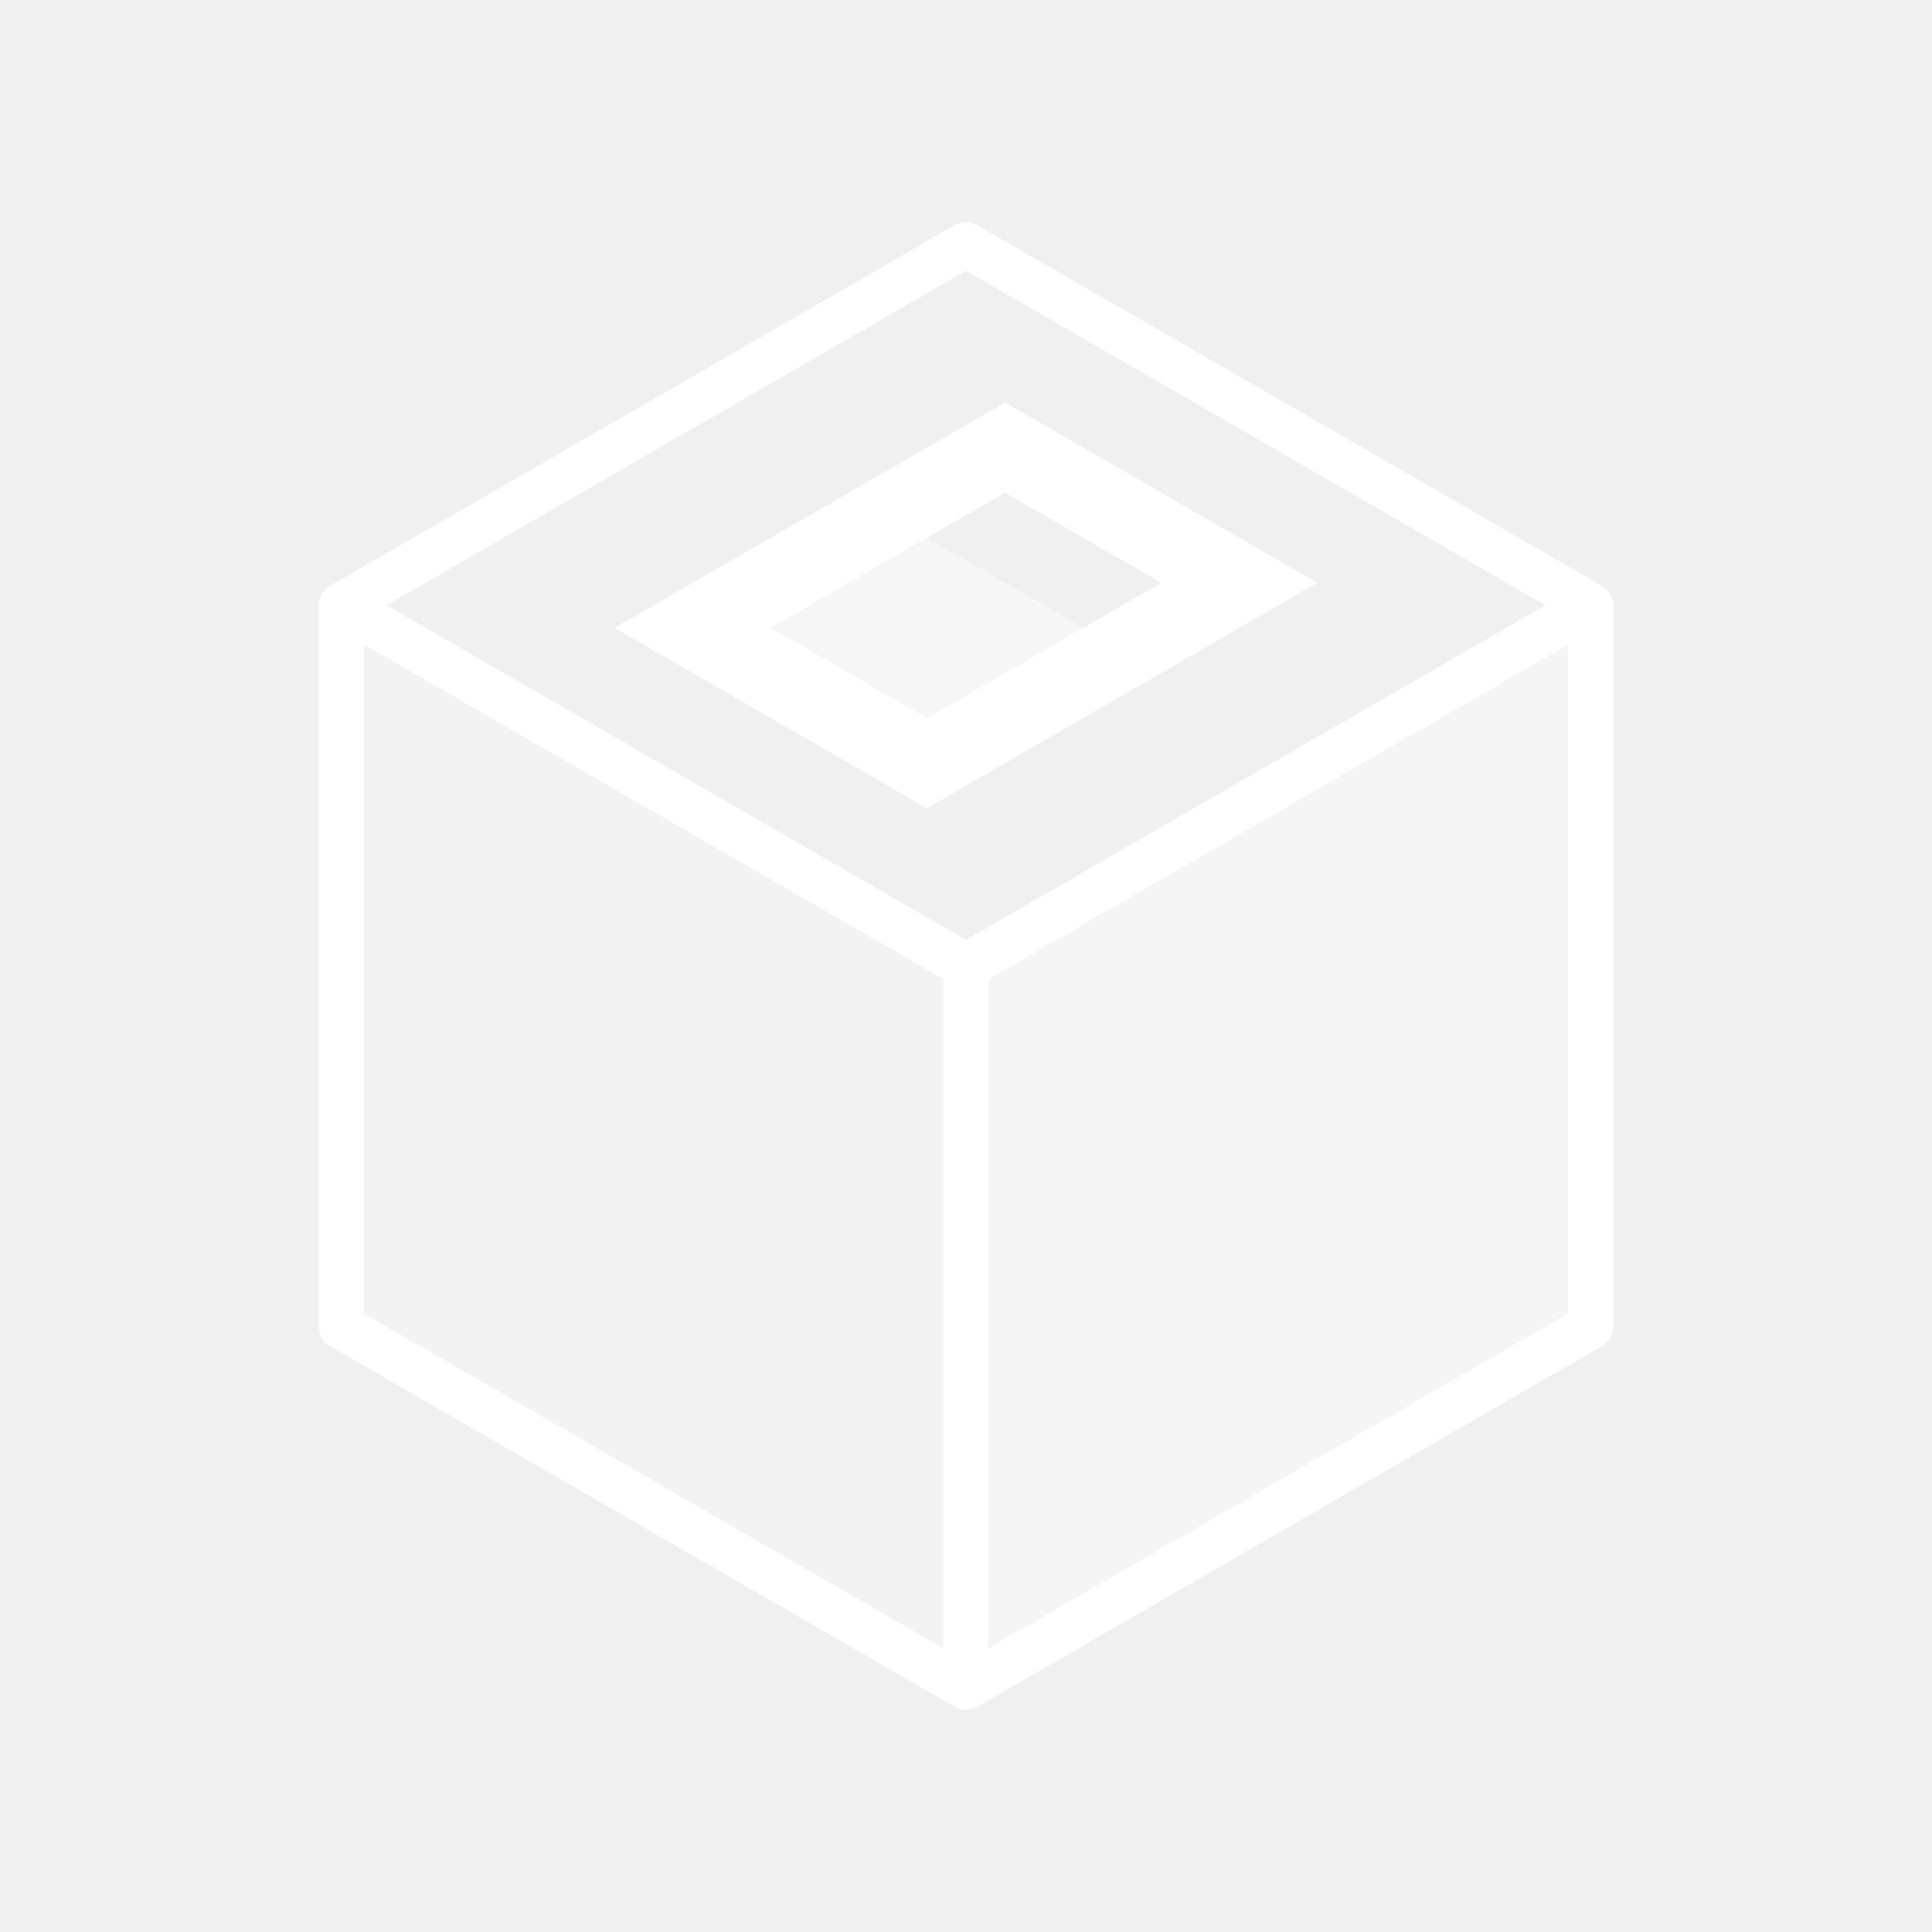
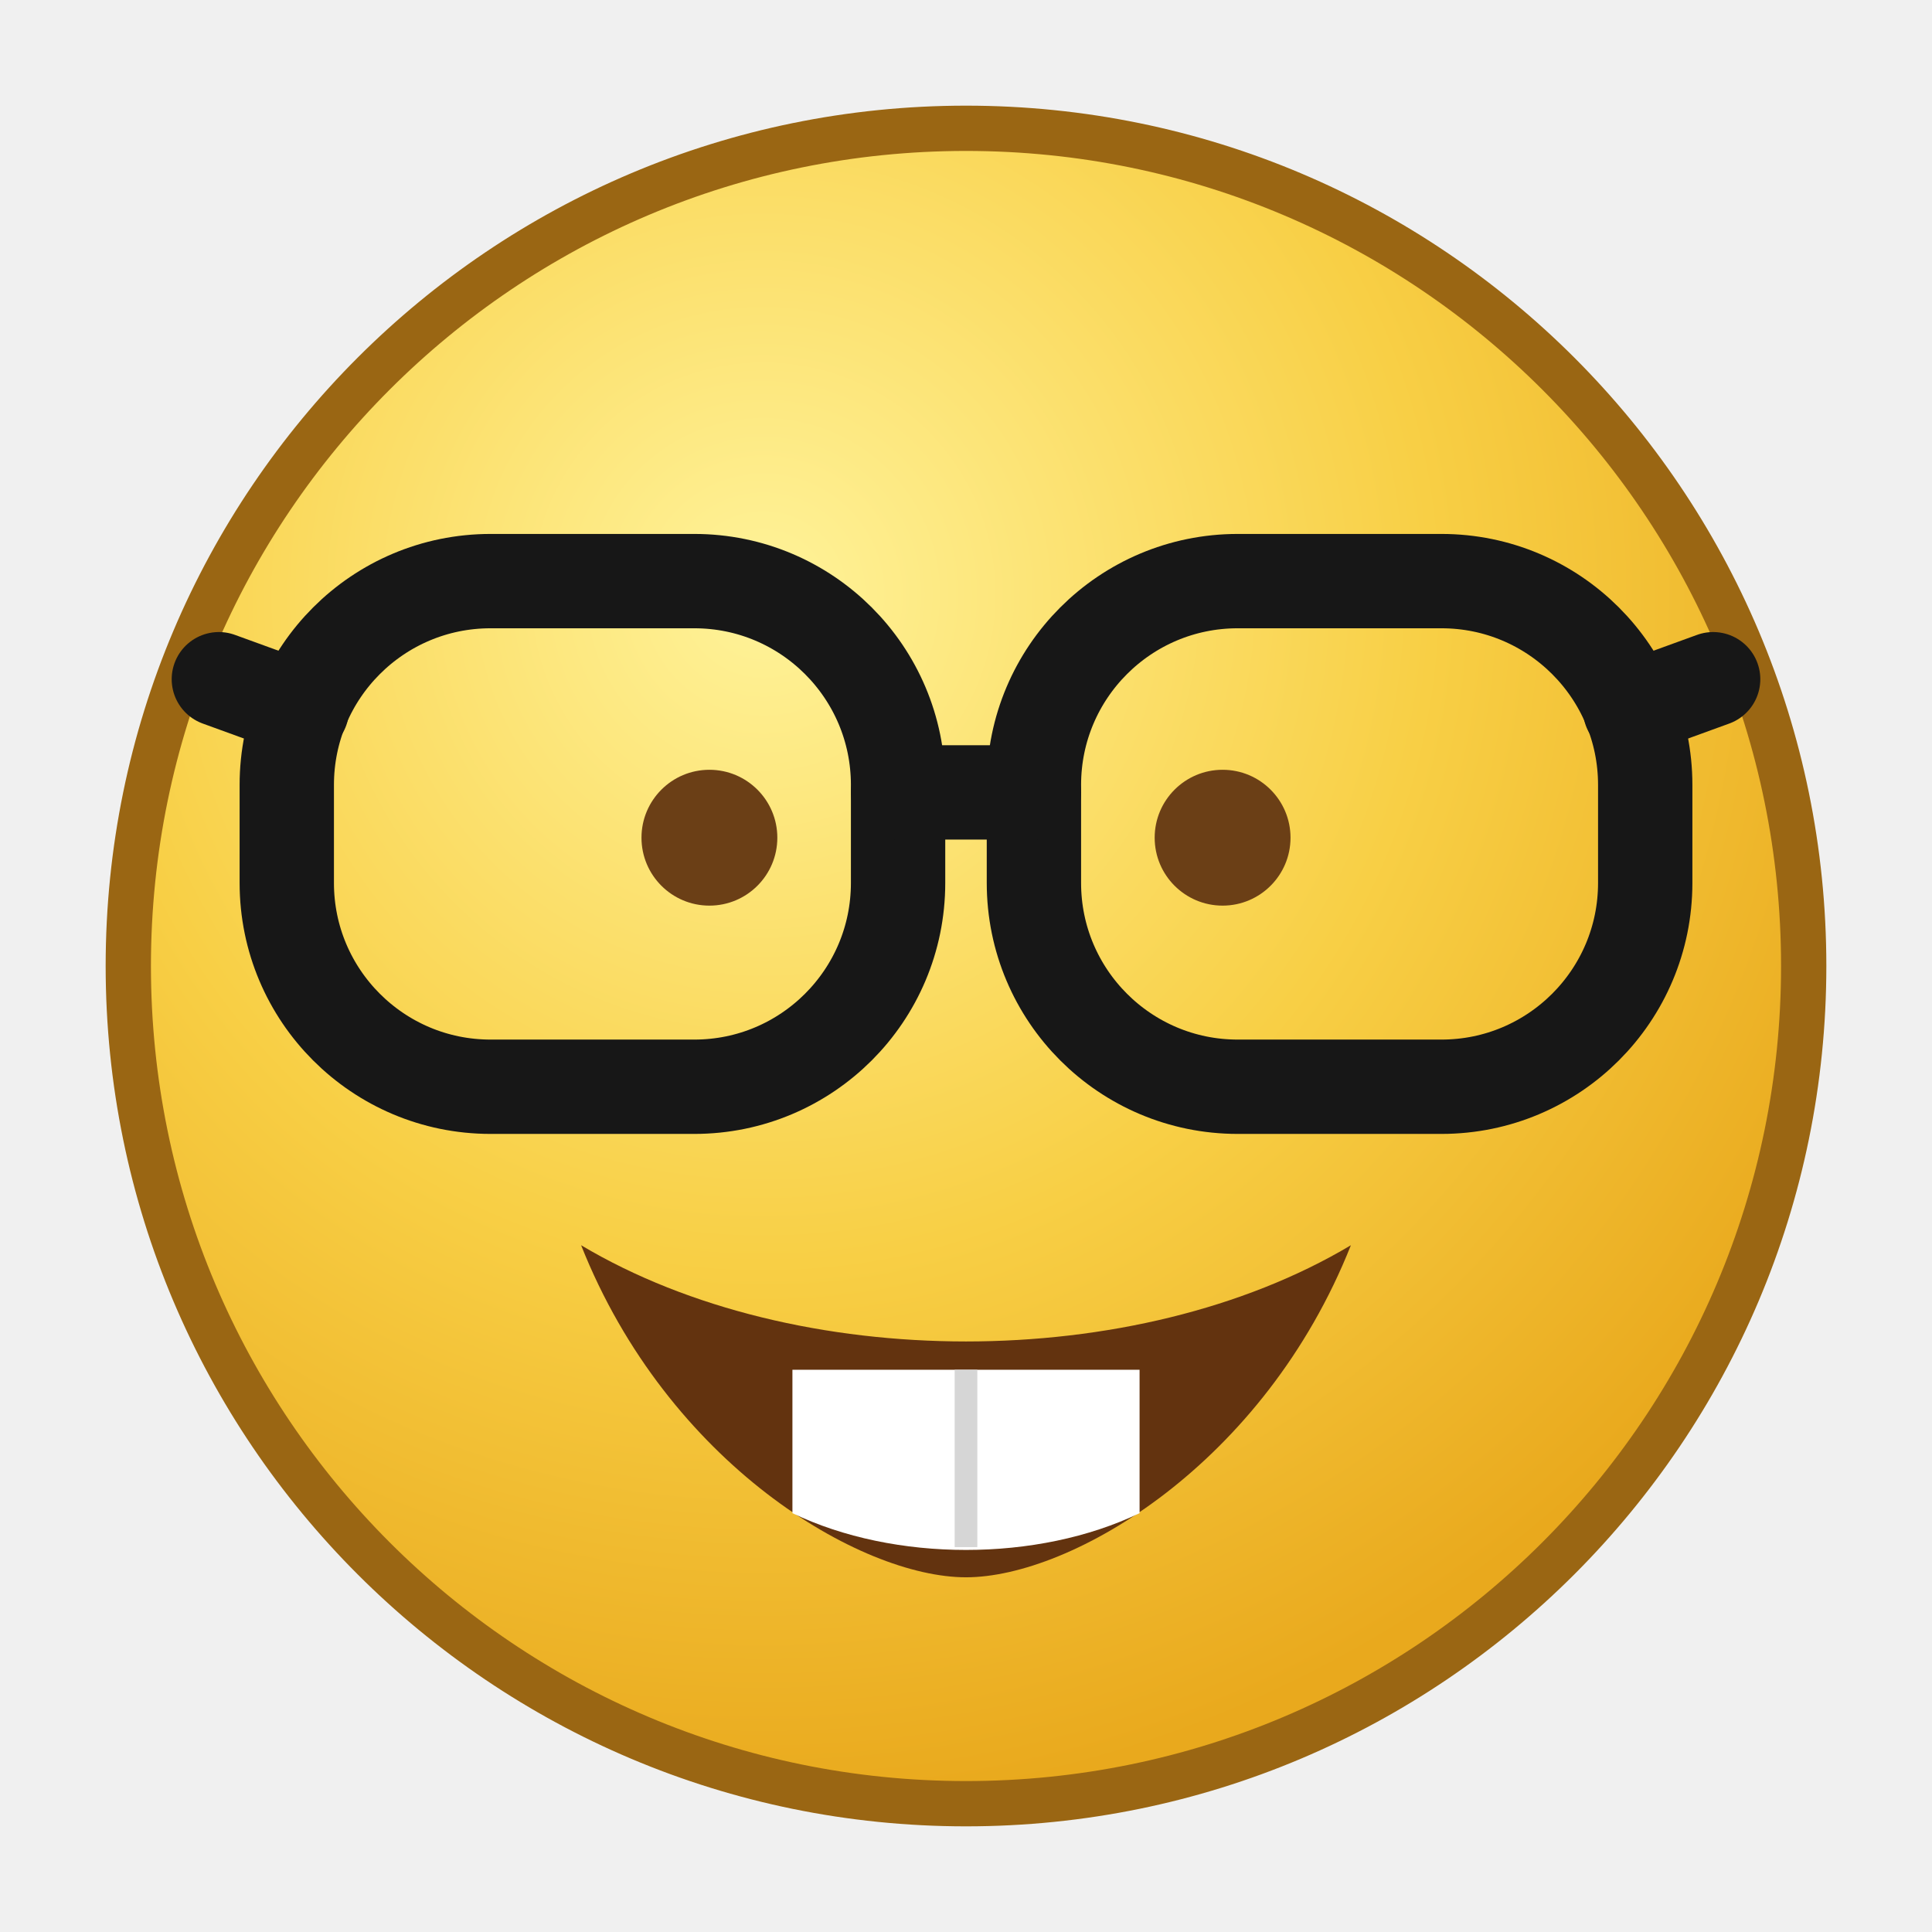
- <svg xmlns="http://www.w3.org/2000/svg" width="180" height="180" viewBox="0 0 180 180">
-   <g transform="translate(90, 90) scale(1.4)">
-     <path d="M0 0 L-41.568 -24 L-41.568 24 L0 48 Z" fill="white" fill-opacity="0.2" stroke="white" stroke-width="3" stroke-linejoin="round" />
-     <path d="M0 0 L41.568 -24 L41.568 24 L0 48 Z" fill="white" fill-opacity="0.35" stroke="white" stroke-width="3" stroke-linejoin="round" />
-     <path d="M0 -48 L-41.568 -24 L0 0 L41.568 -24 Z" fill="none" stroke="white" stroke-width="3" stroke-linejoin="round" />
-     <g transform="matrix(0.866, 0.5, -0.866, 0.5, 0, -24) scale(0.75)">
-       <path fill-rule="evenodd" clip-rule="evenodd" d="M-16 -20 L16 -20 L16 20 L-16 20 Z M-8 -12 L-8 12 L8 12 L8 -12 Z" fill="white" />
-       <path d="M-8 -4 L8 -4 L8 12 L-8 12 Z" fill="white" fill-opacity="0.4" />
-     </g>
+ <svg xmlns="http://www.w3.org/2000/svg" viewBox="0 0 512 512">
+   <defs>
+     <radialGradient id="face" cx="38%" cy="28%" r="72%">
+       <stop offset="0" stop-color="#fff39a" />
+       <stop offset="0.55" stop-color="#f8cf45" />
+       <stop offset="1" stop-color="#e9a91d" />
+     </radialGradient>
+   </defs>
+   <circle cx="256" cy="256" r="222" fill="url(#face)" stroke="#9a6613" stroke-width="12" />
+   <circle cx="188" cy="222" r="18" fill="#6b3f16" />
+   <circle cx="324" cy="222" r="18" fill="#6b3f16" />
+   <g fill="none" stroke="#171717" stroke-linecap="round" stroke-linejoin="round" stroke-width="25">
+     <rect x="76" y="154" width="162" height="134" rx="54" />
+     <rect x="274" y="154" width="162" height="134" rx="54" />
+     <path d="M238 210h36M58 180l22 8M454 180l-22 8" />
  </g>
+   <path d="M154 330c23 58 74 88 102 88s79-30 102-88c-57 34-147 34-204 0Z" fill="#63330f" />
+   <path d="M210 363h92v38c-27 13-65 13-92 0Z" fill="#fff" />
+   <path d="M256 363v47" fill="none" stroke="#d6d6d6" stroke-width="6" />
</svg>
